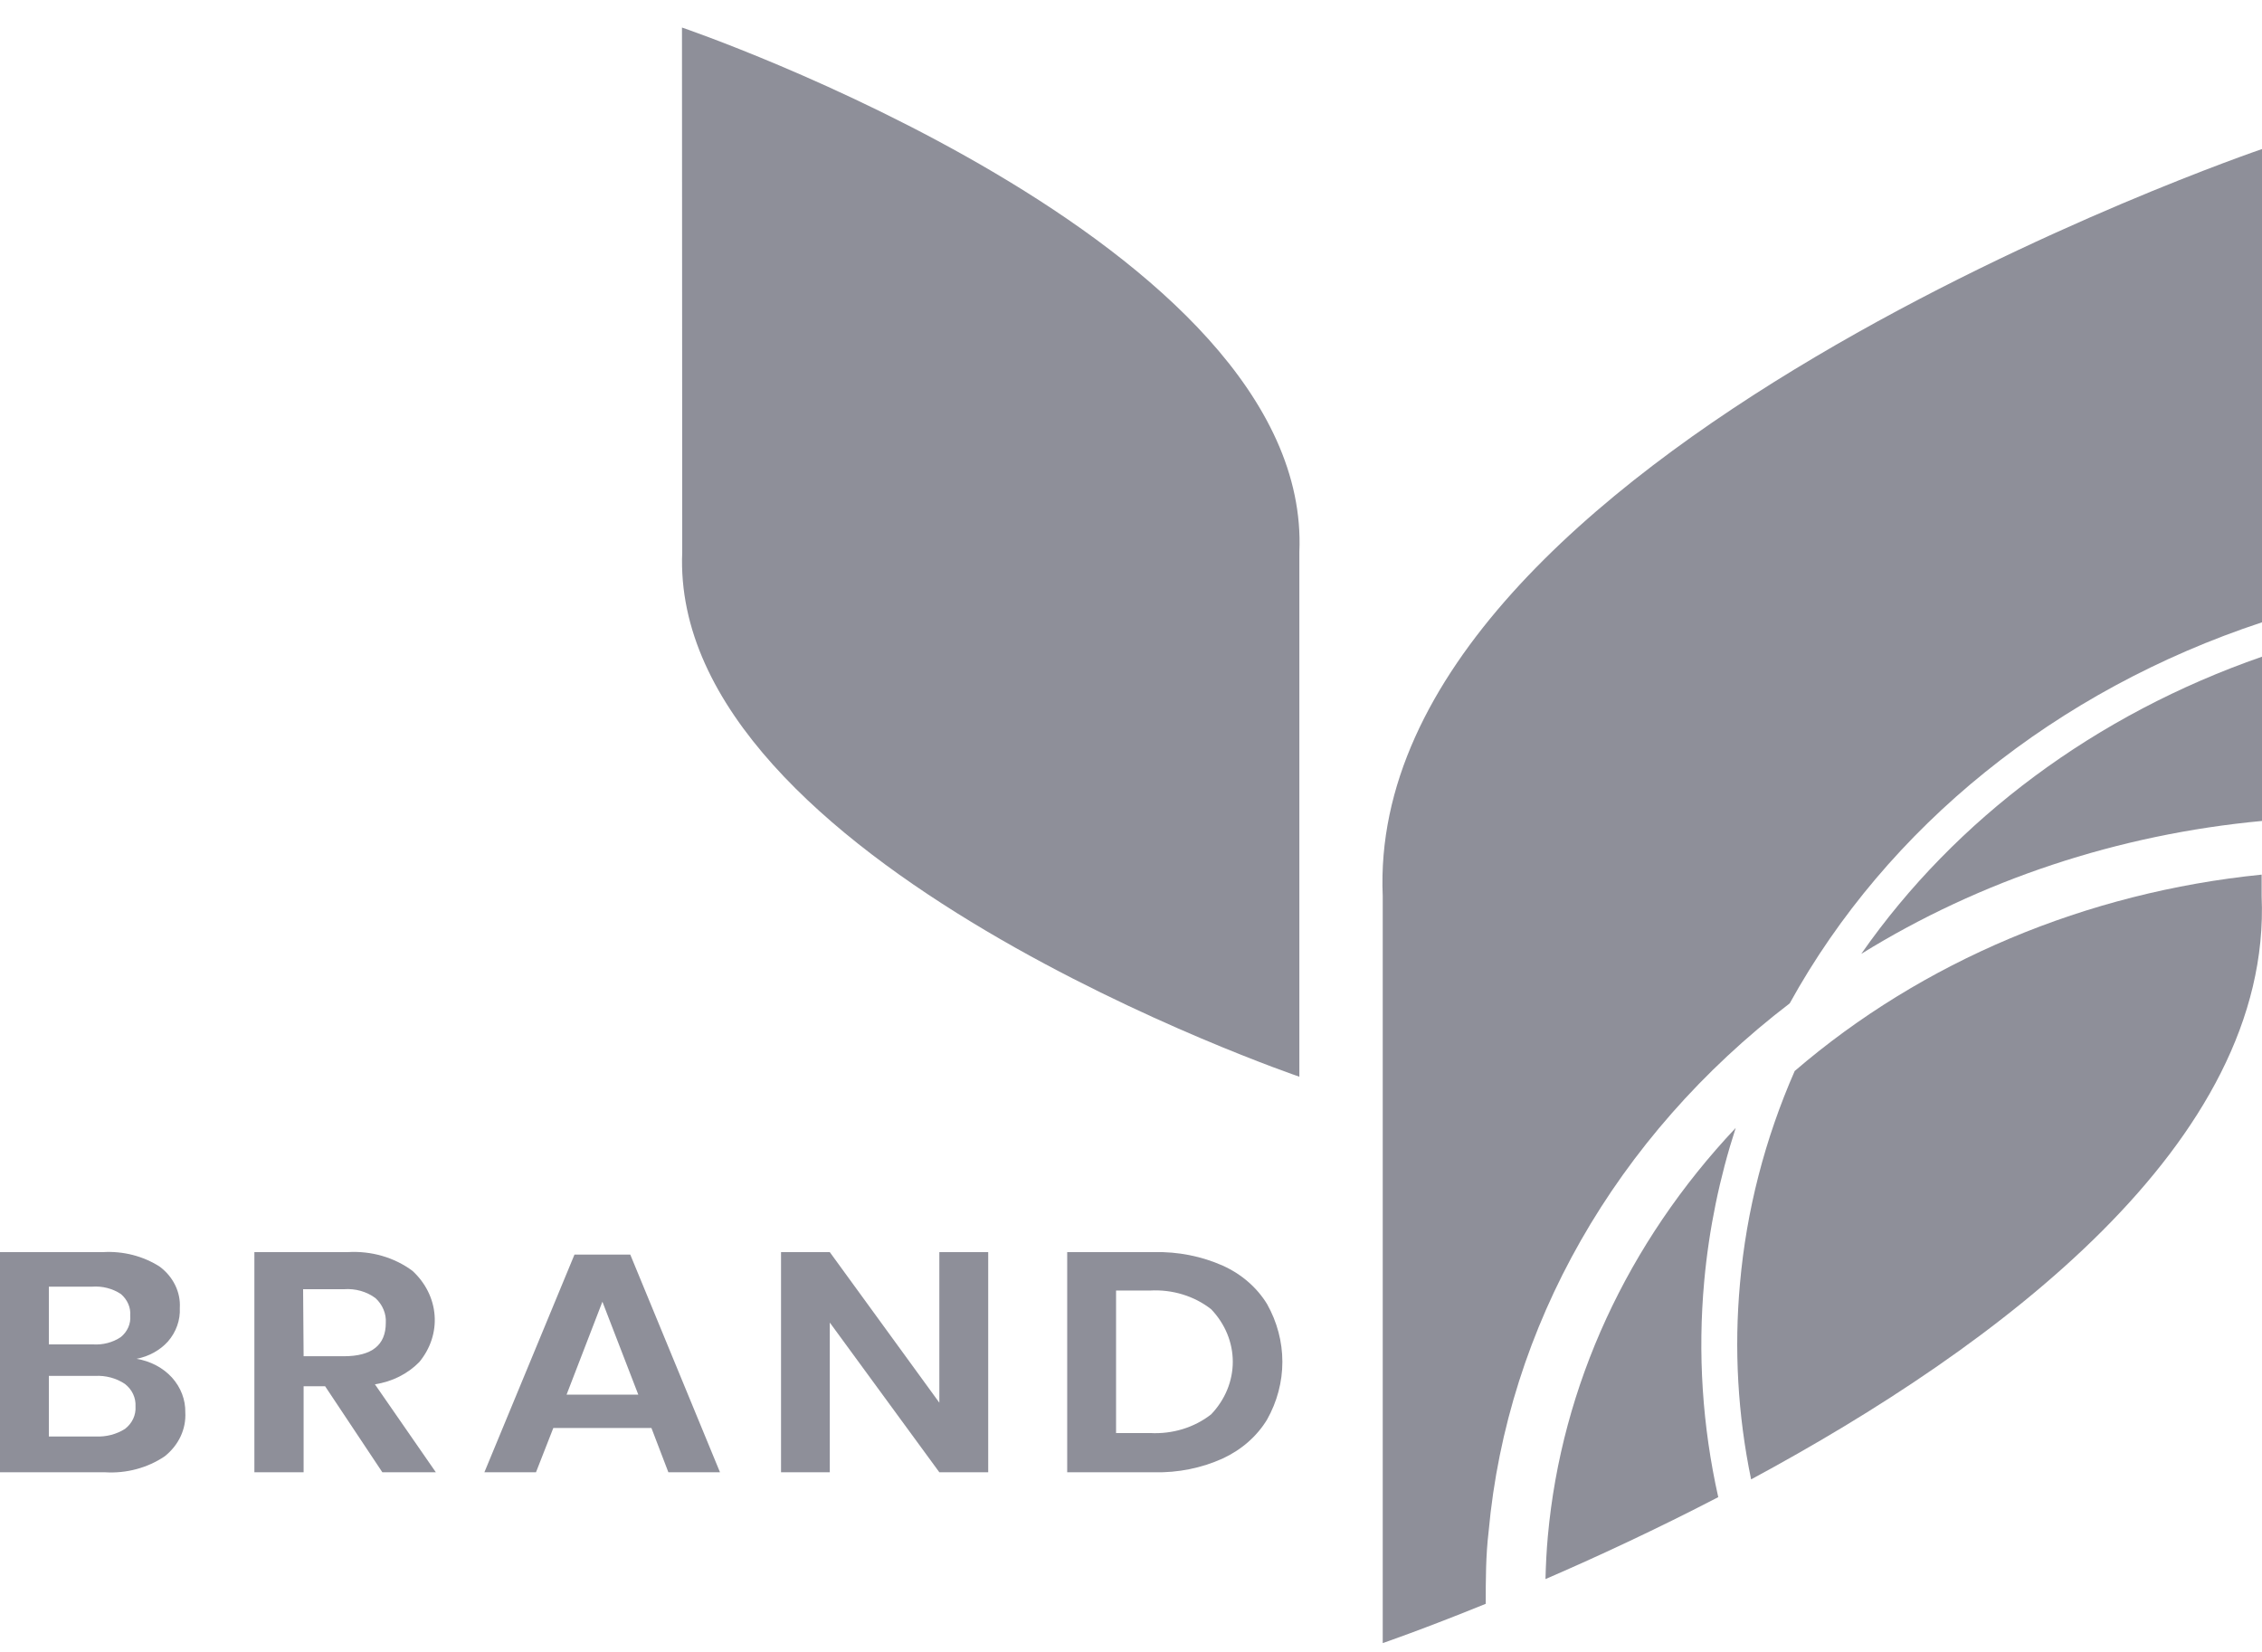
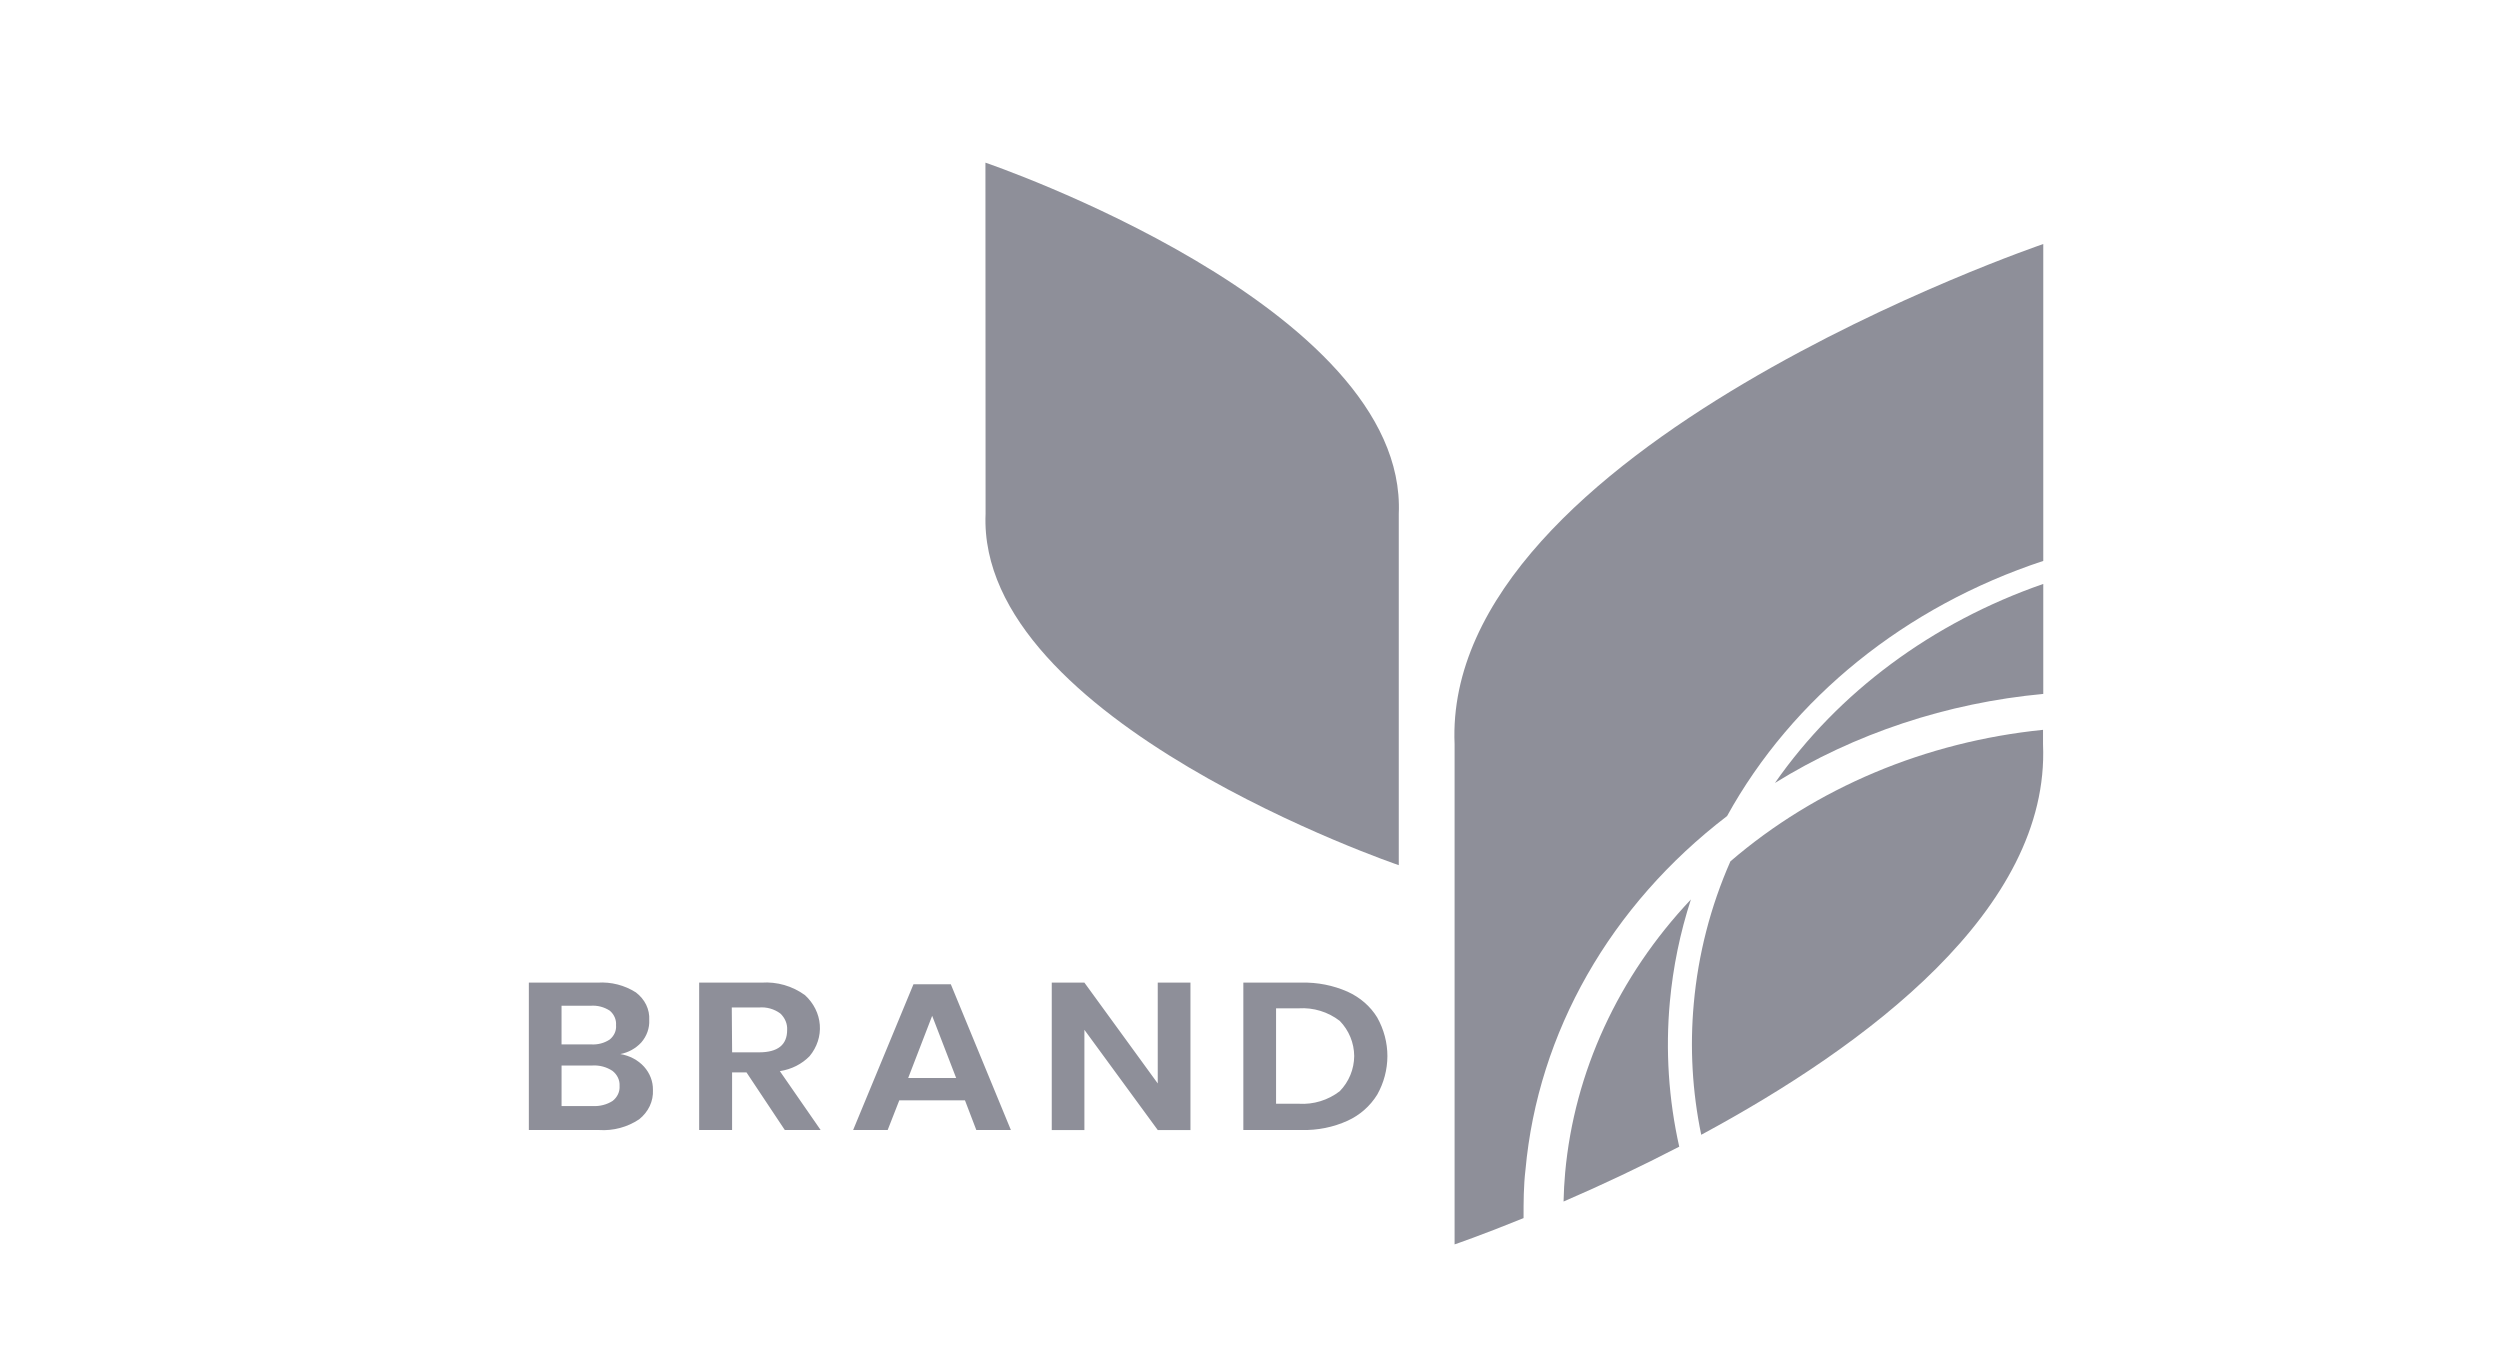
- <svg xmlns="http://www.w3.org/2000/svg" width="63" height="46" viewBox="0 0 63 46" fill="none">
-   <path d="M4.792 38.373C5.037 38.647 5.168 38.989 5.161 39.341C5.174 39.57 5.129 39.799 5.03 40.011C4.931 40.222 4.78 40.411 4.589 40.563C4.112 40.887 3.521 41.046 2.925 41.009H0V34.877H2.865C3.431 34.843 3.992 34.987 4.452 35.284C4.637 35.424 4.784 35.6 4.88 35.799C4.977 35.998 5.021 36.215 5.008 36.432C5.025 36.77 4.907 37.103 4.675 37.369C4.453 37.613 4.146 37.782 3.804 37.849C4.192 37.913 4.542 38.098 4.792 38.373ZM1.361 37.447H2.586C2.864 37.466 3.14 37.394 3.364 37.244C3.456 37.169 3.528 37.075 3.573 36.972C3.619 36.868 3.637 36.756 3.627 36.645C3.636 36.533 3.617 36.422 3.572 36.319C3.527 36.215 3.457 36.122 3.368 36.045C3.137 35.891 2.852 35.818 2.566 35.839H1.361V37.447ZM3.484 39.799C3.582 39.722 3.66 39.626 3.71 39.518C3.76 39.41 3.782 39.293 3.774 39.176C3.781 39.058 3.758 38.939 3.707 38.83C3.656 38.721 3.577 38.624 3.477 38.547C3.238 38.387 2.943 38.308 2.646 38.325H1.361V40.012H2.662C2.955 40.027 3.245 39.952 3.484 39.799Z" fill="#8E8F99" />
-   <path d="M10.649 41.009L9.055 38.613H8.456V41.009H7.085V34.877H9.68C10.335 34.836 10.981 35.022 11.487 35.398C11.85 35.731 12.069 36.17 12.104 36.635C12.14 37.1 11.989 37.561 11.68 37.936C11.36 38.266 10.923 38.486 10.442 38.559L12.139 41.009H10.649ZM8.456 37.777H9.577C10.356 37.777 10.745 37.467 10.745 36.848C10.753 36.722 10.732 36.595 10.682 36.477C10.633 36.358 10.557 36.25 10.459 36.159C10.213 35.975 9.896 35.886 9.577 35.91H8.442L8.456 37.777Z" fill="#8E8F99" />
-   <path d="M18.143 39.775H15.411L14.928 41.009H13.491L16 34.946H17.554L20.053 41.009H18.615L18.143 39.775ZM17.777 38.846L16.778 36.258L15.78 38.846H17.777Z" fill="#8E8F99" />
-   <path d="M27.523 41.009H26.162L23.111 36.839V41.009H21.753V34.877H23.111L26.162 39.071V34.877H27.523V41.009Z" fill="#8E8F99" />
-   <path d="M35.29 39.541C35.009 40.005 34.58 40.381 34.059 40.623C33.467 40.892 32.809 41.025 32.146 41.009H29.723V34.877H32.146C32.808 34.861 33.465 34.991 34.059 35.255C34.58 35.491 35.009 35.864 35.29 36.324C35.57 36.823 35.716 37.374 35.716 37.933C35.716 38.492 35.57 39.043 35.29 39.541ZM33.733 39.395C34.121 38.987 34.335 38.468 34.335 37.931C34.335 37.394 34.121 36.875 33.733 36.468C33.263 36.099 32.651 35.911 32.029 35.947H31.084V39.916H32.029C32.651 39.951 33.263 39.764 33.733 39.395Z" fill="#8E8F99" />
-   <path d="M18.994 0.767C18.994 0.767 36.561 6.737 36.189 15.377V29.991C36.189 29.991 18.635 24.017 19.001 15.377L18.994 0.767Z" fill="#8E8F99" />
-   <path d="M51.839 26.569C55.157 24.514 58.994 23.241 63 22.867V18.292C58.384 19.893 54.469 22.797 51.839 26.569Z" fill="#8E8F99" />
-   <path d="M49.846 27.948C52.561 23.025 57.269 19.227 63 17.334V4.152C63 4.152 37.982 12.657 38.511 24.961V45.767C38.511 45.767 39.626 45.386 41.38 44.673C41.38 44.008 41.38 43.337 41.46 42.663C41.978 36.951 44.994 31.658 49.846 27.948Z" fill="#8E8F99" />
-   <path d="M47.466 35.677C47.598 34.234 47.891 32.807 48.342 31.417C45.321 34.621 43.491 38.597 43.11 42.786C43.074 43.181 43.054 43.577 43.044 43.984C44.465 43.37 46.119 42.603 47.856 41.702C47.412 39.72 47.281 37.692 47.466 35.677Z" fill="#8E8F99" />
-   <path d="M48.461 35.752C48.295 37.575 48.399 39.409 48.771 41.207C55.606 37.525 63.286 31.836 62.99 24.961V24.362C58.107 24.854 53.538 26.776 49.985 29.832C49.154 31.726 48.64 33.721 48.461 35.752Z" fill="#8E8F99" />
+ <svg xmlns="http://www.w3.org/2000/svg" width="104" height="56" fill="none">
+   <path fill="#8E8F99" d="M26.792 44.373c.245.274.376.616.37.968.012.229-.033.458-.132.67-.1.211-.25.4-.441.552a2.68 2.68 0 0 1-1.664.446H22v-6.132h2.865a2.647 2.647 0 0 1 1.588.407c.184.14.331.316.428.515.096.2.14.416.127.633.017.338-.101.67-.333.937a1.59 1.59 0 0 1-.871.48c.388.064.738.25.988.524Zm-3.431-.926h1.225c.278.019.554-.053.778-.203a.732.732 0 0 0 .21-.272.662.662 0 0 0 .053-.328.686.686 0 0 0-.055-.325.753.753 0 0 0-.204-.274 1.28 1.28 0 0 0-.802-.206H23.36v1.608Zm2.123 2.352a.77.77 0 0 0 .226-.281.694.694 0 0 0 .064-.342.704.704 0 0 0-.067-.346.781.781 0 0 0-.23-.283 1.366 1.366 0 0 0-.832-.222h-1.284v1.687h1.301c.293.015.583-.06.822-.213ZM32.649 47.01l-1.594-2.397h-.6v2.396h-1.37v-6.132h2.595a2.752 2.752 0 0 1 1.807.521c.363.333.582.772.617 1.237.036.465-.115.926-.424 1.3-.32.33-.757.551-1.238.624l1.697 2.45h-1.49Zm-2.193-3.233h1.121c.779 0 1.168-.31 1.168-.929a.831.831 0 0 0-.063-.371.908.908 0 0 0-.223-.318 1.307 1.307 0 0 0-.882-.248h-1.135l.014 1.866ZM40.143 45.775H37.41l-.483 1.234H35.49L38 40.946h1.554l2.499 6.063h-1.438l-.472-1.234Zm-.366-.928-.999-2.589-.998 2.588h1.997ZM49.523 47.01h-1.36l-3.052-4.17v4.17h-1.358v-6.133h1.358l3.051 4.194v-4.194h1.361v6.132ZM57.29 45.541a2.82 2.82 0 0 1-1.231 1.082c-.592.27-1.25.402-1.913.386h-2.423v-6.132h2.423a4.472 4.472 0 0 1 1.913.377c.521.237.95.61 1.231 1.07.28.499.426 1.05.426 1.609a3.28 3.28 0 0 1-.426 1.608Zm-1.557-.146a2.12 2.12 0 0 0 .602-1.464 2.12 2.12 0 0 0-.602-1.463 2.536 2.536 0 0 0-1.704-.522h-.945v3.97h.945a2.536 2.536 0 0 0 1.704-.521ZM40.995 6.767s17.566 5.97 17.194 14.61v14.614S40.635 30.017 41 21.377l-.006-14.61ZM73.839 32.57c3.317-2.056 7.155-3.33 11.161-3.703v-4.575c-4.616 1.601-8.531 4.505-11.161 8.277Z" />
+   <path fill="#8E8F99" d="M71.846 33.948C74.56 29.025 79.269 25.227 85 23.334V10.152s-25.018 8.505-24.489 20.809v20.806s1.115-.38 2.869-1.094c0-.665 0-1.336.08-2.01.518-5.712 3.534-11.005 8.386-14.715Z" />
+   <path fill="#8E8F99" d="M69.466 41.677a19.57 19.57 0 0 1 .876-4.26c-3.022 3.204-4.851 7.18-5.232 11.369-.036.395-.056.79-.066 1.198a75.86 75.86 0 0 0 4.812-2.282 19.43 19.43 0 0 1-.39-6.025ZM70.461 41.752a18.567 18.567 0 0 0 .31 5.455c6.835-3.682 14.515-9.37 14.219-16.246v-.6c-4.883.493-9.452 2.415-13.005 5.471a18.817 18.817 0 0 0-1.524 5.92Z" />
</svg>
